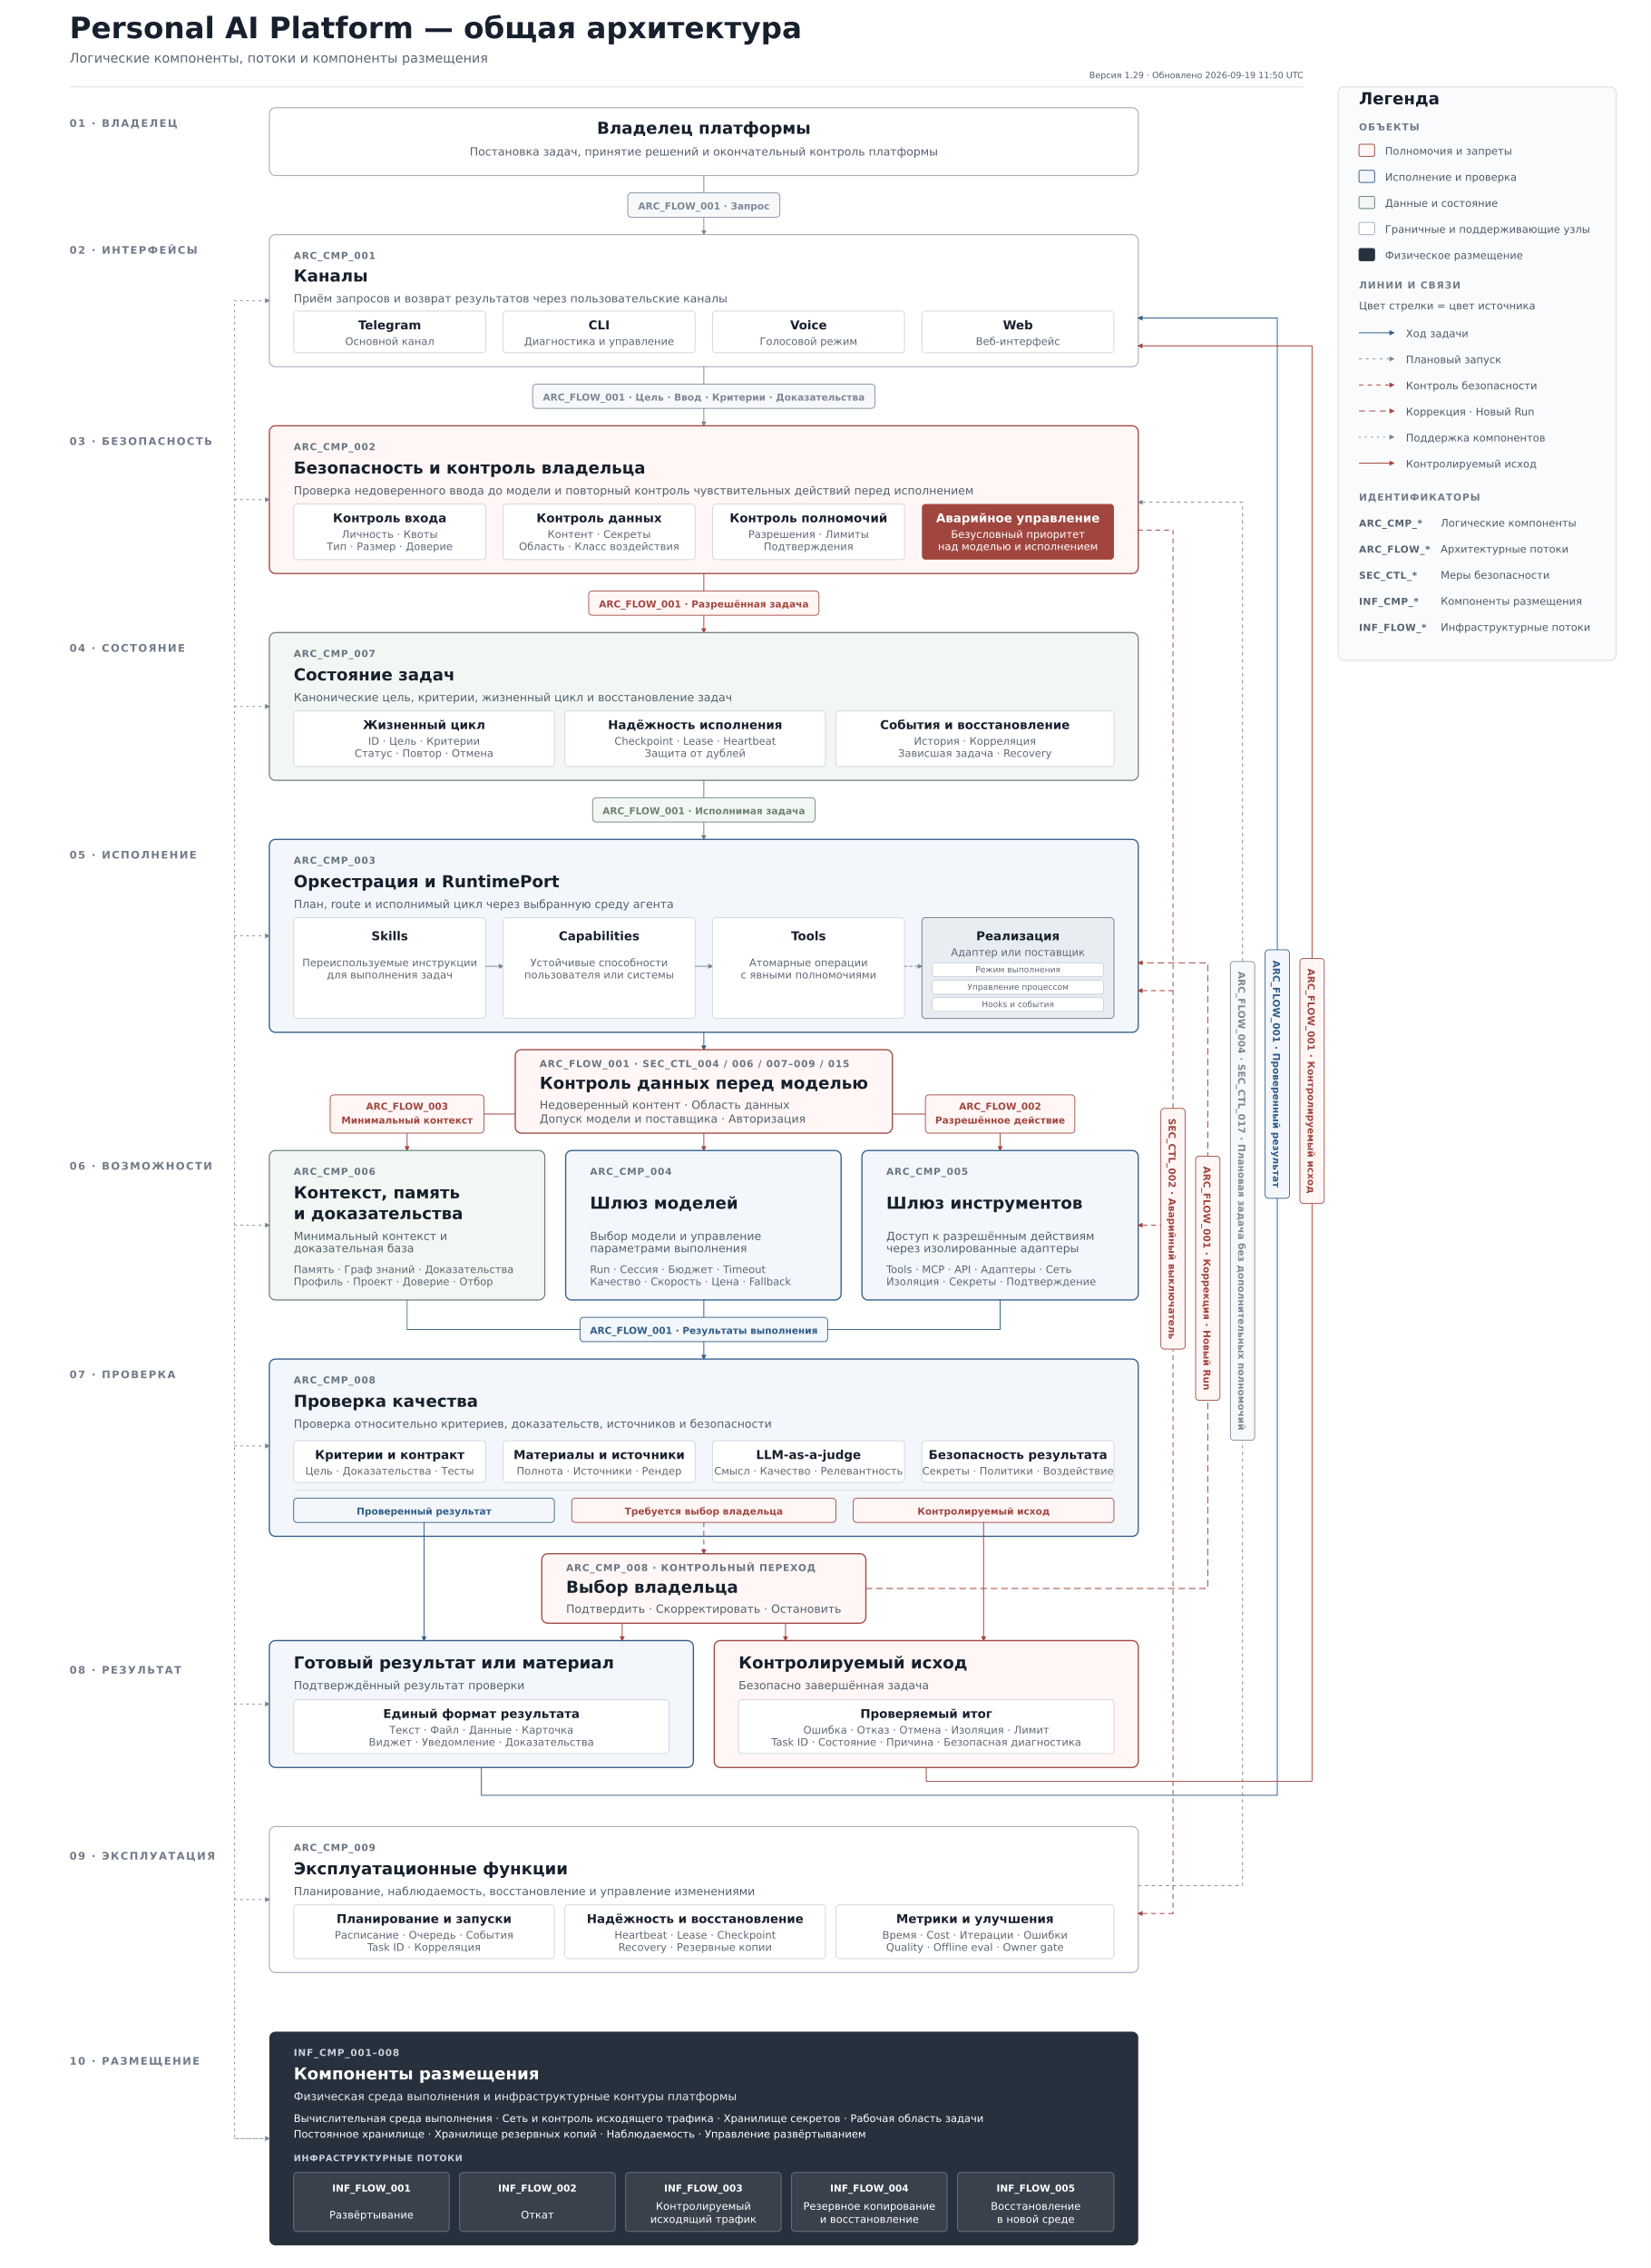
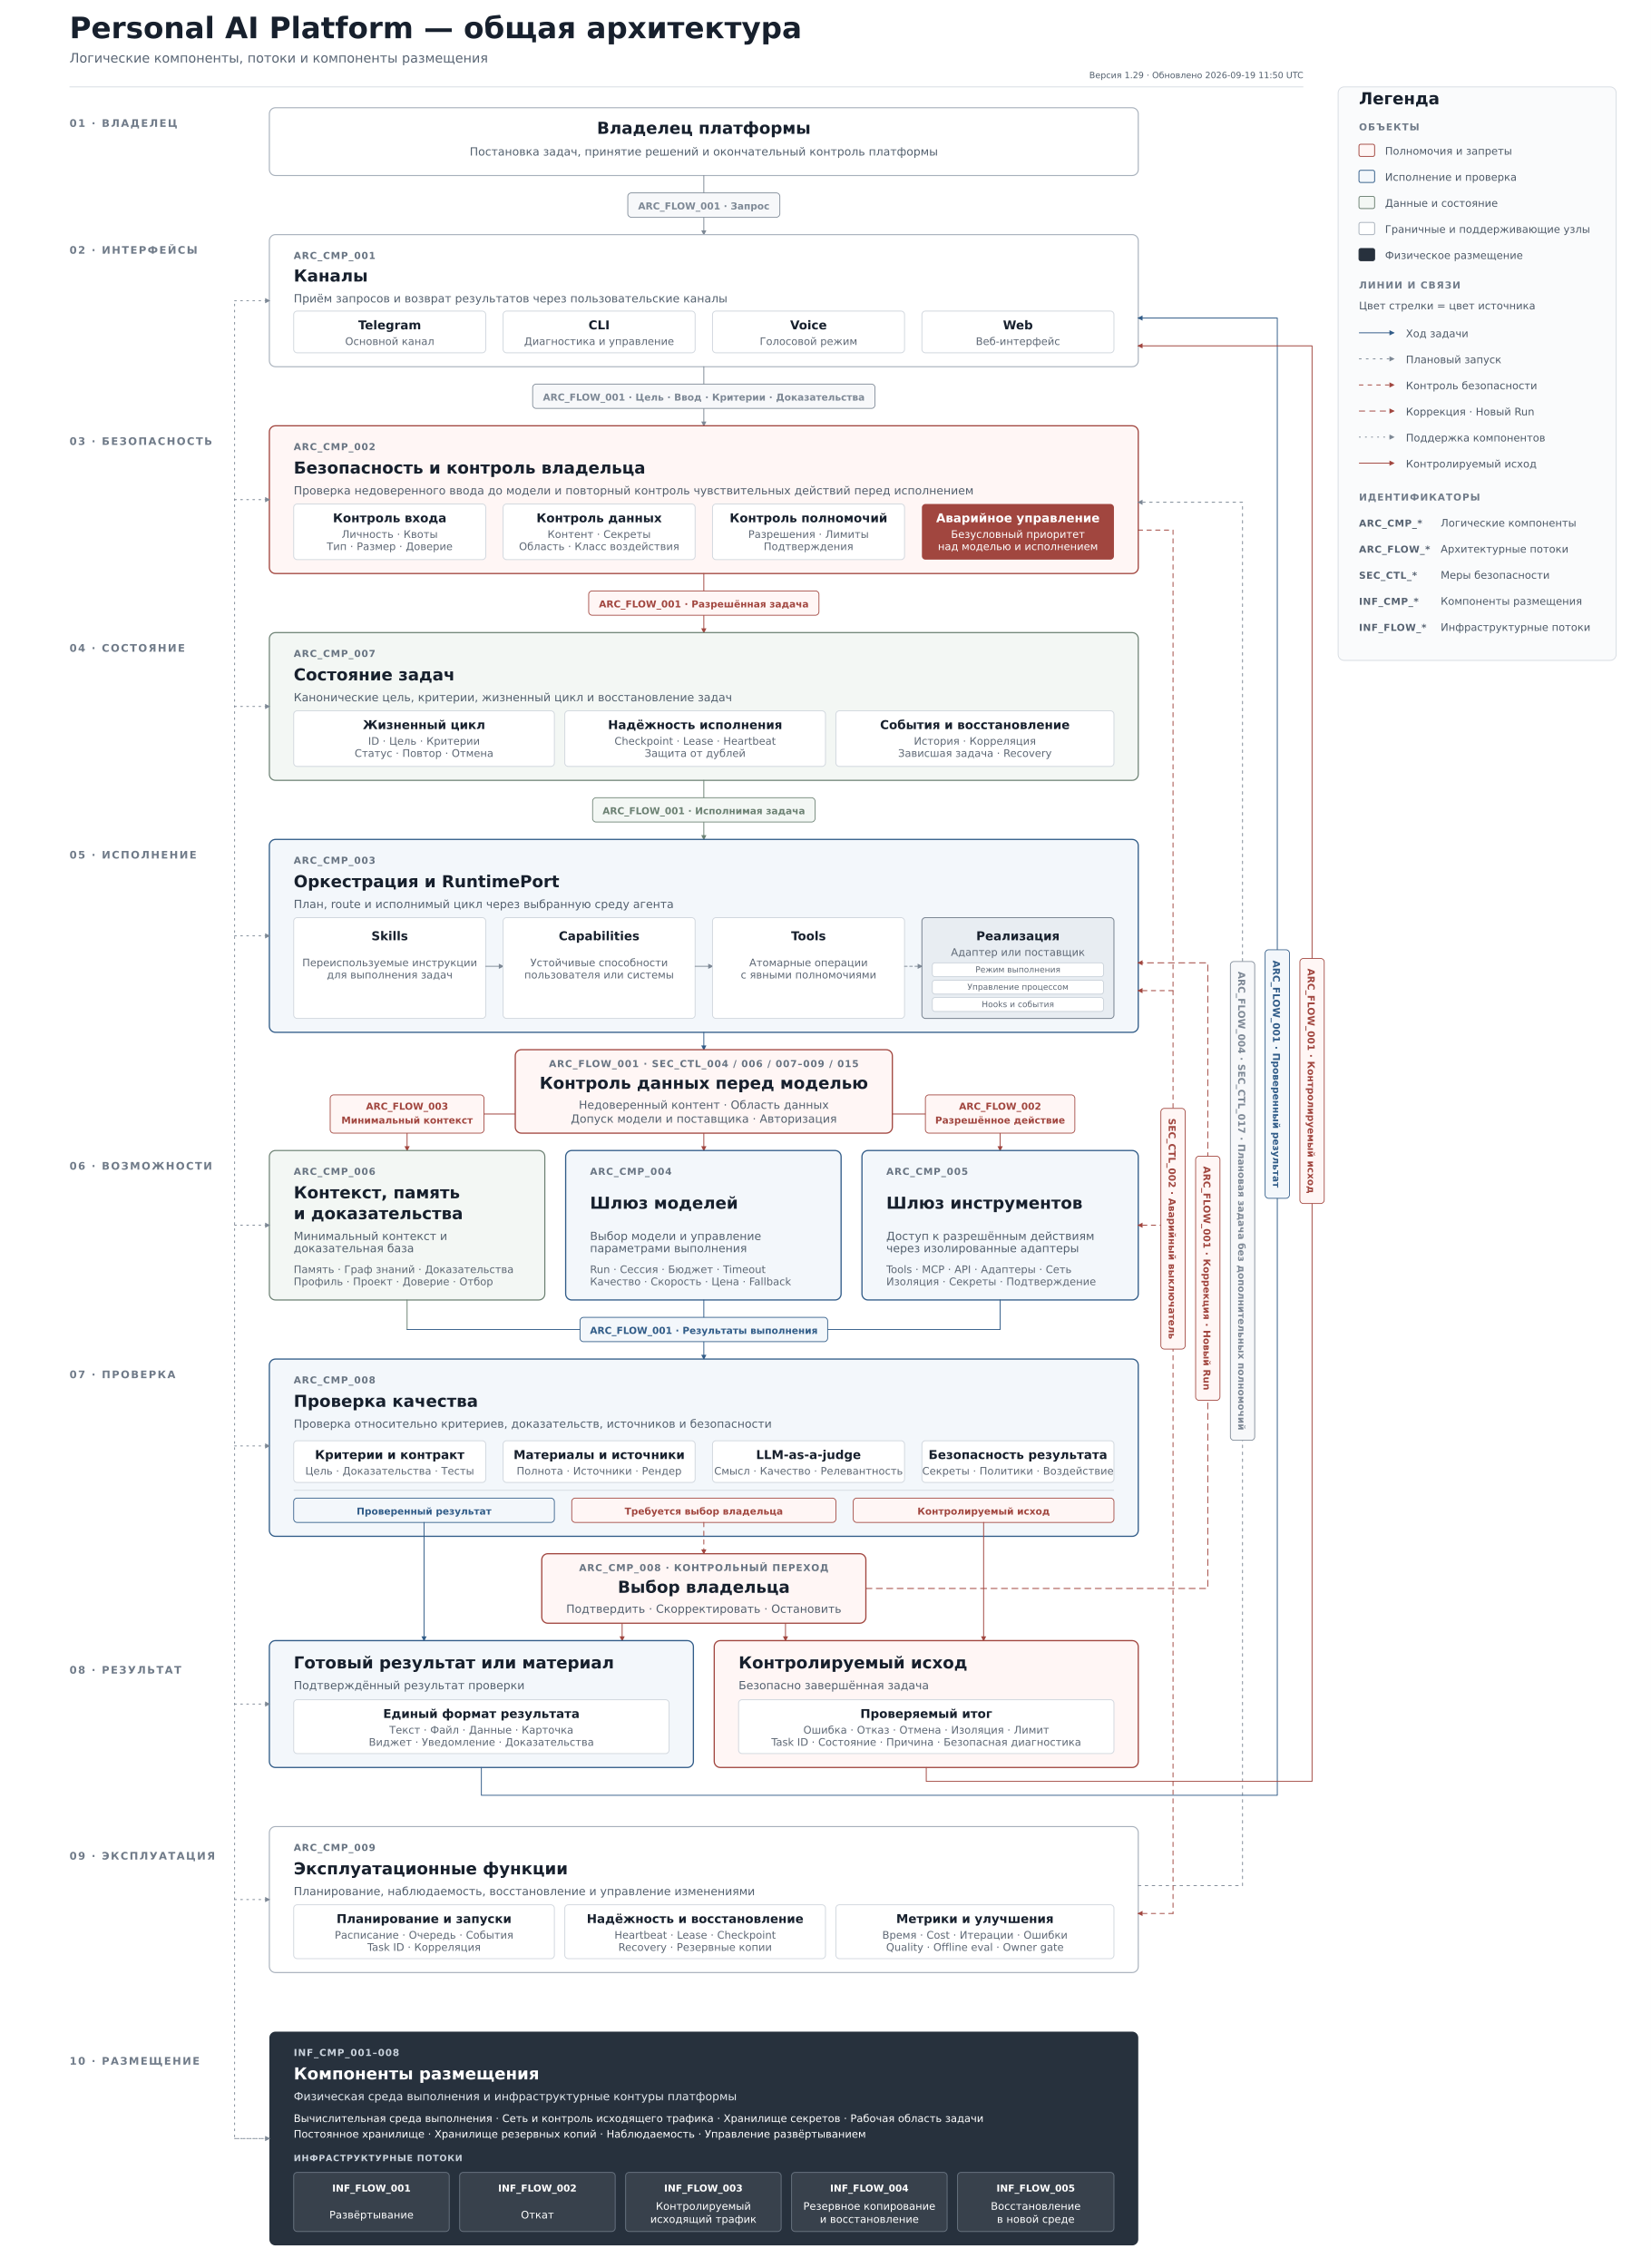
<svg xmlns="http://www.w3.org/2000/svg" width="1900" height="2610" viewBox="0 0 1900 2610" role="img" aria-labelledby="title desc" data-diagram-kind="architecture">
  <defs>
    <marker id="arrow-main" viewBox="0 0 10 10" refX="8.2" refY="5" markerWidth="6" markerHeight="6" orient="auto-start-reverse">
      <path d="M0 0L10 5L0 10Z" fill="#315C88" />
    </marker>
    <marker id="arrow-control" viewBox="0 0 10 10" refX="8.2" refY="5" markerWidth="6" markerHeight="6" orient="auto-start-reverse">
      <path d="M0 0L10 5L0 10Z" fill="#A1463F" />
    </marker>
    <marker id="arrow-support" viewBox="0 0 10 10" refX="8.2" refY="5" markerWidth="6" markerHeight="6" orient="auto-start-reverse">
      <path d="M0 0L10 5L0 10Z" fill="#7D8895" />
    </marker>
    <marker id="arrow-data" viewBox="0 0 10 10" refX="8.2" refY="5" markerWidth="6" markerHeight="6" orient="auto-start-reverse">
      <path d="M0 0L10 5L0 10Z" fill="#6C8173" />
    </marker>
    <style>
      text { font-family: "DejaVu Sans", sans-serif; fill: #17202D; }
      .title { font-size: 34px; font-weight: 600; }
      .subtitle { font-size: 15px; font-weight: 400; fill: #596574; }
      .legend { font-size: 12px; font-weight: 500; fill: #4E5A68; }
      .legend-id { font-size: 11px; font-weight: 600; letter-spacing: 0.5px; fill: #566271; }
      .legend-section { font-size: 11px; font-weight: 700; letter-spacing: 1px; fill: #707B89; }
      .layer-no { font-size: 12px; font-weight: 600; letter-spacing: 1.5px; fill: #707B89; }
      .component-id { font-size: 11px; font-weight: 600; letter-spacing: 0.8px; fill: #687482; }
      .component-title { font-size: 19px; font-weight: 600; }
      .component-text { font-size: 13px; font-weight: 400; fill: #53606E; }
      .small-title { font-size: 14px; font-weight: 600; }
      .small-text { font-size: 12px; font-weight: 400; fill: #5E6875; }
      .implementation-sub-text { font-size: 9.5px; font-weight: 400; fill: #5E6875; }
      .flow-text { font-size: 11px; font-weight: 600; fill: #315C88; }
      .control-flow-text { font-size: 11px; font-weight: 600; fill: #A1463F; }
      .data-flow-text { font-size: 11px; font-weight: 600; fill: #6C8173; }
      .neutral-flow-text { font-size: 11px; font-weight: 600; fill: #7D8895; }
      .inverse-title { font-size: 14px; font-weight: 600; fill: #FFFFFF; }
      .inverse-text { font-size: 12px; font-weight: 400; fill: #FFFFFF; }
      .infra-component-id { font-size: 11px; font-weight: 600; letter-spacing: 0.8px; fill: #C8D1DB; }
      .infra-component-title { font-size: 19px; font-weight: 600; fill: #FFFFFF; }
      .infra-component-text { font-size: 13px; font-weight: 400; fill: #E3E8EE; }
      .infra-small-text { font-size: 12px; font-weight: 400; fill: #FFFFFF; }
      .infra-chip { font-size: 11px; font-weight: 600; fill: #FFFFFF; }
      .infra-header { font-size: 10px; font-weight: 600; letter-spacing: 0.7px; fill: #C8D1DB; }
      .infra-inner-card { fill: #FFFFFF; fill-opacity: 0.08; stroke: #66717E; stroke-width: 1; }
      .main-line { fill: none; stroke: #315C88; stroke-width: 1; stroke-linecap: round; stroke-linejoin: round; marker-end: url(#arrow-main); }
      .neutral-line { fill: none; stroke: #7D8895; stroke-width: 1; stroke-linecap: round; stroke-linejoin: round; marker-end: url(#arrow-support); }
      .data-line { fill: none; stroke: #6C8173; stroke-width: 1; stroke-linecap: round; stroke-linejoin: round; marker-end: url(#arrow-data); }
      .control-main-line { fill: none; stroke: #A1463F; stroke-width: 1; stroke-linecap: round; stroke-linejoin: round; marker-end: url(#arrow-control); }
      .branch-line { fill: none; stroke: #315C88; stroke-width: 1; stroke-linecap: round; stroke-linejoin: round; marker-end: url(#arrow-main); }
      .bus-line { fill: none; stroke: #315C88; stroke-width: 1; stroke-linecap: round; stroke-linejoin: round; }
      .merge-line { fill: none; stroke: #315C88; stroke-width: 1; stroke-linecap: round; stroke-linejoin: round; }
      .data-merge-line { fill: none; stroke: #6C8173; stroke-width: 1; stroke-linecap: round; stroke-linejoin: round; }
      .revision-line { fill: none; stroke: #A1463F; stroke-width: 1; stroke-dasharray: 7 5; stroke-linecap: round; stroke-linejoin: round; marker-end: url(#arrow-control); }
      .control-line { fill: none; stroke: #A1463F; stroke-width: 1; stroke-dasharray: 5 5; stroke-linecap: round; stroke-linejoin: round; marker-end: url(#arrow-control); }
      .control-rail { fill: none; stroke: #A1463F; stroke-width: 1; stroke-dasharray: 5 5; stroke-linecap: round; stroke-linejoin: round; }
      .failure-line { fill: none; stroke: #A1463F; stroke-width: 1; stroke-linecap: round; stroke-linejoin: round; marker-end: url(#arrow-control); }
      .neutral-scheduled-line { fill: none; stroke: #7D8895; stroke-width: 1; stroke-dasharray: 3 5; stroke-linecap: round; stroke-linejoin: round; marker-end: url(#arrow-support); }
      .support-line { fill: none; stroke: #7D8895; stroke-width: 1; stroke-dasharray: 2 5; stroke-linecap: round; stroke-linejoin: round; marker-end: url(#arrow-support); }
      .support-rail { fill: none; stroke: #7D8895; stroke-width: 1; stroke-dasharray: 2 5; stroke-linecap: round; stroke-linejoin: round; }
      .neutral-card { fill: #FFFFFF; stroke: #A7B0BB; stroke-width: 1.2; }
      .control-card { fill: #FFF6F5; stroke: #A1463F; stroke-width: 1.4; }
      .execution-card { fill: #F3F7FB; stroke: #315C88; stroke-width: 1.4; }
      .data-card { fill: #F3F7F4; stroke: #6C8173; stroke-width: 1.3; }
      .inner-card { fill: #FFFFFF; stroke: #D1D7DE; stroke-width: 1; }
      .implementation-pill { fill: #E8EDF2; stroke: #7D8895; stroke-width: 1.1; }
      .implementation-sub { fill: #FFFFFF; stroke: #C3CCD5; stroke-width: 0.8; }
      .implementation-link { fill: none; stroke: #7D8895; stroke-width: 1; stroke-dasharray: 3 3; stroke-linecap: round; marker-end: url(#arrow-support); }
      .flow-label-blue { fill: #F3F7FB; stroke: #315C88; stroke-width: 0.9; }
      .flow-label-green { fill: #F3F7F4; stroke: #6C8173; stroke-width: 0.9; }
      .flow-label-gray { fill: #F7F8FA; stroke: #7D8895; stroke-width: 0.9; }
      .flow-label-red { fill: #FFF6F5; stroke: #A1463F; stroke-width: 0.9; }
      .gate-note { font-size: 10px; font-weight: 500; fill: #53606E; }
      .section-divider { stroke: #D7DCE2; stroke-width: 1; }
    </style>
  </defs>
  <rect width="1900" height="2626" fill="#FFFFFF" />
  <text x="80" y="44" class="title">Personal AI Platform — общая архитектура</text>
  <text x="80" y="72" class="subtitle">Логические компоненты, потоки и компоненты размещения</text>
  <text x="1500" y="90" text-anchor="end" class="gate-note" data-diagram-meta="version">Версия 1.29 · Обновлено 2026-09-19 11:50 UTC</text>
  <line x1="80" y1="100" x2="1500" y2="100" stroke="#D7DCE2" />
  <g>
    <rect x="1540" y="100" width="320" height="660" rx="7" fill="#FAFBFC" stroke="#D7DCE2" stroke-width="1" />
    <text x="1564" y="120" class="component-title">Легенда</text>
    <text x="1564" y="150" class="legend-section">ОБЪЕКТЫ</text>
    <rect x="1564" y="166" width="18" height="14" rx="2" fill="#FFF6F5" stroke="#A1463F" />
    <text x="1594" y="178" class="legend">Полномочия и запреты</text>
    <rect x="1564" y="196" width="18" height="14" rx="2" fill="#F3F7FB" stroke="#315C88" />
    <text x="1594" y="208" class="legend">Исполнение и проверка</text>
    <rect x="1564" y="226" width="18" height="14" rx="2" fill="#F3F7F4" stroke="#6C8173" />
    <text x="1594" y="238" class="legend">Данные и состояние</text>
    <rect x="1564" y="256" width="18" height="14" rx="2" fill="#FFFFFF" stroke="#A7B0BB" />
    <text x="1594" y="268" class="legend">Граничные и поддерживающие узлы</text>
    <rect x="1564" y="286" width="18" height="14" rx="2" fill="#27313D" stroke="#27313D" />
    <text x="1594" y="298" class="legend">Физическое размещение</text>
    <text x="1564" y="332" class="legend-section">ЛИНИИ И СВЯЗИ</text>
    <text x="1564" y="356" class="legend">Цвет стрелки = цвет источника</text>
    <line x1="1564" y1="383" x2="1604" y2="383" stroke="#315C88" stroke-width="1" marker-end="url(#arrow-main)" />
    <text x="1618" y="388" class="legend">Ход задачи</text>
    <line x1="1564" y1="413" x2="1604" y2="413" stroke="#7D8895" stroke-width="1" stroke-dasharray="3 5" marker-end="url(#arrow-support)" />
    <text x="1618" y="418" class="legend">Плановый запуск</text>
    <line x1="1564" y1="443" x2="1604" y2="443" stroke="#A1463F" stroke-width="1" stroke-dasharray="5 5" marker-end="url(#arrow-control)" />
    <text x="1618" y="448" class="legend">Контроль безопасности</text>
    <line x1="1564" y1="473" x2="1604" y2="473" stroke="#A1463F" stroke-width="1" stroke-dasharray="7 5" marker-end="url(#arrow-control)" />
    <text x="1618" y="478" class="legend">Коррекция · Новый Run</text>
    <line x1="1564" y1="503" x2="1604" y2="503" stroke="#7D8895" stroke-width="1" stroke-dasharray="2 5" marker-end="url(#arrow-support)" />
    <text x="1618" y="508" class="legend">Поддержка компонентов</text>
    <line x1="1564" y1="533" x2="1604" y2="533" stroke="#A1463F" stroke-width="1" marker-end="url(#arrow-control)" />
    <text x="1618" y="538" class="legend">Контролируемый исход</text>
    <text x="1564" y="576" class="legend-section">ИДЕНТИФИКАТОРЫ</text>
    <text x="1564" y="606" class="legend-id">ARC_CMP_*</text>
    <text x="1658" y="606" class="legend">Логические компоненты</text>
    <text x="1564" y="636" class="legend-id">ARC_FLOW_*</text>
    <text x="1658" y="636" class="legend">Архитектурные потоки</text>
    <text x="1564" y="666" class="legend-id">SEC_CTL_*</text>
    <text x="1658" y="666" class="legend">Меры безопасности</text>
    <text x="1564" y="696" class="legend-id">INF_CMP_*</text>
    <text x="1658" y="696" class="legend">Компоненты размещения</text>
    <text x="1564" y="726" class="legend-id">INF_FLOW_*</text>
    <text x="1658" y="726" class="legend">Инфраструктурные потоки</text>
  </g>
  <g transform="translate(0 -110)">
    <g>
      <text x="80" y="256" class="layer-no">01 · ВЛАДЕЛЕЦ</text>
      <text x="80" y="402" class="layer-no">02 · ИНТЕРФЕЙСЫ</text>
      <text x="80" y="622" class="layer-no">03 · БЕЗОПАСНОСТЬ</text>
      <text x="80" y="860" class="layer-no">04 · СОСТОЯНИЕ</text>
      <text x="80" y="1098" class="layer-no">05 · ИСПОЛНЕНИЕ</text>
      <text x="80" y="1456" class="layer-no">06 · ВОЗМОЖНОСТИ</text>
      <text x="80" y="1696" class="layer-no">07 · ПРОВЕРКА</text>
      <text x="80" y="2036" class="layer-no">08 · РЕЗУЛЬТАТ</text>
      <text x="80" y="2250" class="layer-no">09 · ЭКСПЛУАТАЦИЯ</text>
      <text x="80" y="2486" class="layer-no">10 · РАЗМЕЩЕНИЕ</text>
    </g>
    <g>
      <rect id="owner-card" x="310" y="234" width="1000" height="78" rx="7" class="neutral-card" />
      <text x="810" y="264" class="component-title" text-anchor="middle">Владелец платформы</text>
      <text x="810" y="289" class="component-text" text-anchor="middle">Постановка задач, принятие решений и окончательный контроль платформы</text>
    </g>
    <path id="flow-request" class="neutral-line" d="M810 312V380" data-spec-id="ARC_FLOW_001" data-source-ref="owner-card" data-route="direct" />
    <rect id="flow-request-label" x="722.5" y="332" width="175" height="28" rx="4" class="flow-label-gray" data-connector-ref="flow-request" data-layout="flow-label" data-padding-profile="flow-caption" />
    <text x="810" y="351" class="neutral-flow-text" text-anchor="middle" data-spec-id="ARC_FLOW_001" data-label-for="flow-request-label">ARC_FLOW_001 · Запрос</text>
    <g data-spec-id="ARC_CMP_001">
      <rect id="channels-card" x="310" y="380" width="1000" height="152" rx="7" class="neutral-card" data-gap-from="owner-card" />
      <text x="338" y="408" class="component-id">ARC_CMP_001</text>
      <text x="338" y="434" class="component-title">Каналы</text>
      <text x="338" y="458" class="component-text">Приём запросов и возврат результатов через пользовательские каналы</text>
      <rect x="338" y="468" width="221" height="48" rx="4" class="inner-card" />
      <rect x="579" y="468" width="221" height="48" rx="4" class="inner-card" />
      <rect x="820" y="468" width="221" height="48" rx="4" class="inner-card" />
      <rect x="1061" y="468" width="221" height="48" rx="4" class="inner-card" />
      <text x="448.5" y="489" class="small-title" text-anchor="middle">Telegram</text>
      <text x="448.5" y="507" class="small-text" text-anchor="middle">Основной канал</text>
      <text x="689.5" y="489" class="small-title" text-anchor="middle">CLI</text>
      <text x="689.5" y="507" class="small-text" text-anchor="middle">Диагностика и управление</text>
      <text x="930.5" y="489" class="small-title" text-anchor="middle">Voice</text>
      <text x="930.5" y="507" class="small-text" text-anchor="middle">Голосовой режим</text>
      <text x="1171.5" y="489" class="small-title" text-anchor="middle">Web</text>
      <text x="1171.5" y="507" class="small-text" text-anchor="middle">Веб-интерфейс</text>
    </g>
    <path id="flow-task-intent" class="neutral-line" d="M810 532V600" data-spec-id="ARC_FLOW_001" data-source-ref="channels-card" data-route="direct" />
    <rect id="flow-task-intent-label" x="613" y="552" width="394" height="28" rx="4" class="flow-label-gray" data-connector-ref="flow-task-intent" data-layout="flow-label" data-padding-profile="flow-caption" />
    <text x="810" y="571" class="neutral-flow-text" text-anchor="middle" data-spec-id="ARC_FLOW_001" data-label-for="flow-task-intent-label">ARC_FLOW_001 · Цель · Ввод · Критерии · Доказательства</text>
    <g transform="translate(0 48)">
      <g data-spec-id="ARC_CMP_002">
        <rect id="security-card" x="310" y="552" width="1000" height="170" rx="7" class="control-card" data-gap-from="channels-card" />
        <text x="338" y="580" class="component-id">ARC_CMP_002</text>
        <text x="338" y="607" class="component-title">Безопасность и контроль владельца</text>
        <text x="338" y="631" class="component-text">Проверка недоверенного ввода до модели и повторный контроль чувствительных действий перед исполнением</text>
        <rect x="338" y="642" width="221" height="64" rx="4" class="inner-card" />
        <text x="448.5" y="663" class="small-title" text-anchor="middle">Контроль входа</text>
        <text x="448.5" y="681" class="small-text" text-anchor="middle">Личность · Квоты</text>
        <text x="448.5" y="695" class="small-text" text-anchor="middle">Тип · Размер · Доверие</text>
        <rect x="579" y="642" width="221" height="64" rx="4" class="inner-card" />
        <text x="689.5" y="663" class="small-title" text-anchor="middle">Контроль данных</text>
        <text x="689.5" y="681" class="small-text" text-anchor="middle">Контент · Секреты</text>
        <text x="689.5" y="695" class="small-text" text-anchor="middle">Область · Класс воздействия</text>
        <rect x="820" y="642" width="221" height="64" rx="4" class="inner-card" />
        <text x="930.5" y="663" class="small-title" text-anchor="middle">Контроль полномочий</text>
        <text x="930.5" y="681" class="small-text" text-anchor="middle">Разрешения · Лимиты</text>
        <text x="930.5" y="695" class="small-text" text-anchor="middle">Подтверждения</text>
        <rect x="1061" y="642" width="221" height="64" rx="4" fill="#A1463F" />
        <text x="1171.5" y="663" class="inverse-title" text-anchor="middle">Аварийное управление</text>
        <text x="1171.5" y="681" class="inverse-text" text-anchor="middle">Безусловный приоритет</text>
        <text x="1171.5" y="695" class="inverse-text" text-anchor="middle">над моделью и исполнением</text>
      </g>
      <g transform="translate(0 6)">
        <path id="flow-authorized-task" class="control-main-line" d="M810 716V784" data-spec-id="ARC_FLOW_001" data-source-ref="security-card" data-route="direct" />
        <rect id="flow-authorized-task-label" x="677.5" y="736" width="265" height="28" rx="4" class="flow-label-red" data-connector-ref="flow-authorized-task" data-layout="flow-label" data-padding-profile="flow-caption" />
        <text x="810" y="755" class="control-flow-text" text-anchor="middle" data-spec-id="ARC_FLOW_001" data-label-for="flow-authorized-task-label">ARC_FLOW_001 · Разрешённая задача</text>
        <g data-spec-id="ARC_CMP_007">
          <rect id="task-state-card" x="310" y="784" width="1000" height="170" rx="7" class="data-card" data-gap-from="security-card" />
          <text x="338" y="812" class="component-id">ARC_CMP_007</text>
          <text x="338" y="839" class="component-title">Состояние задач</text>
          <text x="338" y="863" class="component-text">Канонические цель, критерии, жизненный цикл и восстановление задач</text>
          <rect x="338" y="874" width="300" height="64" rx="4" class="inner-card" />
          <text x="488" y="895" class="small-title" text-anchor="middle">Жизненный цикл</text>
          <text x="488" y="913" class="small-text" text-anchor="middle">ID · Цель · Критерии</text>
          <text x="488" y="927" class="small-text" text-anchor="middle">Статус · Повтор · Отмена</text>
          <rect x="650" y="874" width="300" height="64" rx="4" class="inner-card" />
          <text x="800" y="895" class="small-title" text-anchor="middle">Надёжность исполнения</text>
          <text x="800" y="913" class="small-text" text-anchor="middle">Checkpoint · Lease · Heartbeat</text>
          <text x="800" y="927" class="small-text" text-anchor="middle">Защита от дублей</text>
          <rect x="962" y="874" width="320" height="64" rx="4" class="inner-card" />
          <text x="1122" y="895" class="small-title" text-anchor="middle">События и восстановление</text>
          <text x="1122" y="913" class="small-text" text-anchor="middle">История · Корреляция</text>
          <text x="1122" y="927" class="small-text" text-anchor="middle">Зависшая задача · Recovery</text>
        </g>
        <path id="flow-executable-task" class="data-line" d="M810 954V1022" data-spec-id="ARC_FLOW_001" data-source-ref="task-state-card" data-route="direct" />
        <rect id="flow-executable-task-label" x="682" y="974" width="256" height="28" rx="4" class="flow-label-green" data-connector-ref="flow-executable-task" data-layout="flow-label" data-padding-profile="flow-caption" />
        <text x="810" y="993" class="data-flow-text" text-anchor="middle" data-spec-id="ARC_FLOW_001" data-label-for="flow-executable-task-label">ARC_FLOW_001 · Исполнимая задача</text>
        <g transform="translate(0 28)" data-spec-id="ARC_CMP_003">
          <rect id="orchestration-card" x="310" y="994" width="1000" height="222" rx="7" class="execution-card" data-gap-from="task-state-card" />
          <text x="338" y="1022" class="component-id">ARC_CMP_003</text>
          <text x="338" y="1049" class="component-title">Оркестрация и RuntimePort</text>
          <text x="338" y="1073" class="component-text">План, route и исполнимый цикл через выбранную среду агента</text>
          <rect id="skills-card" x="338" y="1084" width="221" height="116" rx="4" class="inner-card" />
          <text x="448.5" y="1110" class="small-title" text-anchor="middle">Skills</text>
          <text x="448.5" y="1140" class="small-text" text-anchor="middle">Переиспользуемые инструкции</text>
          <text x="448.5" y="1154" class="small-text" text-anchor="middle">для выполнения задач</text>
          <path class="neutral-line" d="M559 1140H579" data-source-ref="skills-card" data-route="direct" />
          <rect id="capabilities-card" x="579" y="1084" width="221" height="116" rx="4" class="inner-card" />
          <text x="689.5" y="1110" class="small-title" text-anchor="middle">Capabilities</text>
          <text x="689.5" y="1140" class="small-text" text-anchor="middle">Устойчивые способности</text>
          <text x="689.5" y="1154" class="small-text" text-anchor="middle">пользователя или системы</text>
          <path class="neutral-line" d="M800 1140H820" data-source-ref="capabilities-card" data-route="direct" />
          <rect x="820" y="1084" width="221" height="116" rx="4" class="inner-card" />
          <text x="930.5" y="1110" class="small-title" text-anchor="middle">Tools</text>
          <text x="930.5" y="1140" class="small-text" text-anchor="middle">Атомарные операции</text>
          <text x="930.5" y="1154" class="small-text" text-anchor="middle">с явными полномочиями</text>
          <path class="implementation-link" d="M1041 1140H1061" />
          <rect x="1061" y="1084" width="221" height="116" rx="4" class="implementation-pill" />
          <text x="1171.5" y="1110" class="small-title" text-anchor="middle">Реализация</text>
          <text x="1171.5" y="1128" class="small-text" text-anchor="middle">Адаптер или поставщик</text>
          <rect x="1073" y="1136" width="197" height="16" rx="3" class="implementation-sub" />
          <rect x="1073" y="1156" width="197" height="16" rx="3" class="implementation-sub" />
          <rect x="1073" y="1176" width="197" height="16" rx="3" class="implementation-sub" />
          <text x="1171.5" y="1147" class="implementation-sub-text" text-anchor="middle">Режим выполнения</text>
          <text x="1171.5" y="1167" class="implementation-sub-text" text-anchor="middle">Управление процессом</text>
          <text x="1171.5" y="1187" class="implementation-sub-text" text-anchor="middle">Hooks и события</text>
        </g>
      </g>
    </g>
    <g transform="translate(0 118)">
      <path class="main-line" d="M810 1180V1200" data-source-ref="orchestration-card" data-route="direct" />
      <path id="flow-pre-model-context" class="control-main-line" d="M593 1274H468.5V1316" data-source-ref="pre-model-control-card" />
      <path id="flow-pre-model-main" class="control-main-line" d="M810 1296V1316" data-source-ref="pre-model-control-card" data-route="direct" />
      <path id="flow-pre-model-tool" class="control-main-line" d="M1027 1274H1151V1316" data-source-ref="pre-model-control-card" />
      <g data-spec-id="SEC_CTL_004">
        <g data-spec-id="SEC_CTL_006">
          <g data-spec-id="SEC_CTL_007">
            <g data-spec-id="SEC_CTL_008">
              <g data-spec-id="SEC_CTL_009">
                <g data-spec-id="SEC_CTL_015">
                  <rect id="pre-model-context-flow" x="380" y="1252" width="177" height="44" rx="4" class="flow-label-red" data-connector-ref="flow-pre-model-context" data-layout="flow-label-multiline" data-padding-profile="flow-caption" data-align-bottom-with="pre-model-control-card" />
                  <text x="468.5" y="1269" class="control-flow-text" text-anchor="middle" data-spec-id="ARC_FLOW_003" data-label-for="pre-model-context-flow">ARC_FLOW_003</text>
                  <text x="468.5" y="1285" class="control-flow-text" text-anchor="middle" data-label-for="pre-model-context-flow">Минимальный контекст</text>
                  <rect id="pre-model-control-card" x="593" y="1200" width="434" height="96" rx="7" class="control-card" data-layout="control-transition" data-center-with="orchestration-card" data-gap-from="orchestration-card" data-gap-kind="transition" />
-                   <text x="621" y="1220" class="component-id" data-layout-slot="identity">ARC_FLOW_001 · SEC_CTL_004 / 006 / 007–009 / 015</text>
-                   <text x="621" y="1245" class="component-title" data-layout-slot="title">Контроль данных перед моделью</text>
-                   <text x="621" y="1268" class="component-text" data-layout-slot="detail-1">Недоверенный контент · Область данных</text>
-                   <text x="621" y="1284" class="component-text" data-layout-slot="detail-2">Допуск модели и поставщика · Авторизация</text>
+                   <text x="810" y="1220" class="component-id" text-anchor="middle" data-layout-slot="identity">ARC_FLOW_001 · SEC_CTL_004 / 006 / 007–009 / 015</text>
+                   <text x="810" y="1245" class="component-title" text-anchor="middle" data-layout-slot="title">Контроль данных перед моделью</text>
+                   <text x="810" y="1268" class="component-text" text-anchor="middle" data-layout-slot="detail-1">Недоверенный контент · Область данных</text>
+                   <text x="810" y="1284" class="component-text" text-anchor="middle" data-layout-slot="detail-2">Допуск модели и поставщика · Авторизация</text>
                  <rect id="pre-model-tool-flow" x="1065" y="1252" width="172" height="44" rx="4" class="flow-label-red" data-connector-ref="flow-pre-model-tool" data-layout="flow-label-multiline" data-padding-profile="flow-caption" data-align-bottom-with="pre-model-control-card" />
                  <text x="1151" y="1269" class="control-flow-text" text-anchor="middle" data-spec-id="ARC_FLOW_002" data-label-for="pre-model-tool-flow">ARC_FLOW_002</text>
                  <text x="1151" y="1285" class="control-flow-text" text-anchor="middle" data-label-for="pre-model-tool-flow">Разрешённое действие</text>
                </g>
              </g>
            </g>
          </g>
        </g>
      </g>
      <g transform="translate(0 28)" data-spec-id="ARC_CMP_006">
        <rect id="context-card" x="310" y="1288" width="317" height="172" rx="7" class="data-card" data-gap-from="pre-model-control-card" data-gap-kind="transition" />
        <text x="338" y="1316" class="component-id">ARC_CMP_006</text>
        <text x="338" y="1343" class="component-title">Контекст, память</text>
        <text x="338" y="1367" class="component-title">и доказательства</text>
        <text x="338" y="1391" class="component-text">Минимальный контекст и</text>
        <text x="338" y="1405" class="component-text">доказательная база</text>
        <text x="338" y="1429" class="small-text">Память · Граф знаний · Доказательства</text>
        <text x="338" y="1443" class="small-text">Профиль · Проект · Доверие · Отбор</text>
      </g>
      <g transform="translate(0 28)" data-spec-id="ARC_CMP_004">
        <rect id="model-gateway-card" x="651" y="1288" width="317" height="172" rx="7" class="execution-card" data-gap-from="pre-model-control-card" data-gap-kind="transition" />
        <text x="679" y="1316" class="component-id">ARC_CMP_004</text>
        <text x="679" y="1355" class="component-title">Шлюз моделей</text>
        <text x="679" y="1391" class="component-text">Выбор модели и управление</text>
        <text x="679" y="1405" class="component-text">параметрами выполнения</text>
        <text x="679" y="1429" class="small-text">Run · Сессия · Бюджет · Timeout</text>
        <text x="679" y="1443" class="small-text">Качество · Скорость · Цена · Fallback</text>
      </g>
      <g transform="translate(0 28)" data-spec-id="ARC_CMP_005">
        <rect id="tool-gateway-card" x="992" y="1288" width="318" height="172" rx="7" class="execution-card" data-gap-from="pre-model-control-card" data-gap-kind="transition" />
        <text x="1020" y="1316" class="component-id">ARC_CMP_005</text>
        <text x="1020" y="1355" class="component-title">Шлюз инструментов</text>
        <text x="1020" y="1391" class="component-text">Доступ к разрешённым действиям</text>
        <text x="1020" y="1405" class="component-text">через изолированные адаптеры</text>
        <text x="1020" y="1429" class="small-text">Tools · MCP · API · Адаптеры · Сеть</text>
        <text x="1020" y="1443" class="small-text">Изоляция · Секреты · Подтверждение</text>
      </g>
      <g transform="translate(0 -48)">
        <path class="data-merge-line" d="M468.5 1536V1570" data-source-ref="context-card" data-route="direct" />
        <path class="merge-line" d="M810 1536V1570" data-source-ref="model-gateway-card" data-route="direct" />
        <path class="merge-line" d="M1151 1536V1570" data-source-ref="tool-gateway-card" data-route="direct" />
        <path class="bus-line" d="M468.5 1570H1151" data-shared-route="true" />
        <path id="flow-capability-results" class="branch-line" d="M810 1570V1604" data-shared-route="true" />
        <rect id="flow-capability-results-label" x="667.5" y="1556" width="285" height="28" rx="4" class="flow-label-blue" data-connector-ref="flow-capability-results" data-layout="flow-label" data-padding-profile="flow-caption" />
        <text x="810" y="1575" class="flow-text" text-anchor="middle" data-spec-id="ARC_FLOW_001" data-label-for="flow-capability-results-label">ARC_FLOW_001 · Результаты выполнения</text>
        <g data-spec-id="ARC_CMP_008">
          <rect id="quality-card" x="310" y="1604" width="1000" height="204" rx="7" class="execution-card" data-gap-from="context-card" />
          <text x="338" y="1632" class="component-id">ARC_CMP_008</text>
          <text x="338" y="1659" class="component-title">Проверка качества</text>
          <text x="338" y="1683" class="component-text">Проверка относительно критериев, доказательств, источников и безопасности</text>
          <rect x="338" y="1698" width="221" height="48" rx="4" class="inner-card" />
          <text x="448.5" y="1719" class="small-title" text-anchor="middle">Критерии и контракт</text>
          <text x="448.5" y="1737" class="small-text" text-anchor="middle">Цель · Доказательства · Тесты</text>
          <rect x="579" y="1698" width="221" height="48" rx="4" class="inner-card" />
          <text x="689.5" y="1719" class="small-title" text-anchor="middle">Материалы и источники</text>
          <text x="689.5" y="1737" class="small-text" text-anchor="middle">Полнота · Источники · Рендер</text>
          <rect x="820" y="1698" width="221" height="48" rx="4" class="inner-card" />
          <text x="930.5" y="1719" class="small-title" text-anchor="middle">LLM-as-a-judge</text>
          <text x="930.5" y="1737" class="small-text" text-anchor="middle">Смысл · Качество · Релевантность</text>
          <rect x="1061" y="1698" width="221" height="48" rx="4" class="inner-card" />
          <text x="1171.5" y="1719" class="small-title" text-anchor="middle">Безопасность результата</text>
          <text x="1171.5" y="1737" class="small-text" text-anchor="middle">Секреты · Политики · Воздействие</text>
          <line x1="338" y1="1755" x2="1282" y2="1755" class="section-divider" />
          <rect id="quality-verified-port" x="338" y="1764" width="300" height="28" rx="4" class="flow-label-blue" data-layout="flow-label" data-padding-profile="flow-port" data-connector-ref="flow-quality-verified" />
          <text x="488" y="1783" class="flow-text" text-anchor="middle" data-label-for="quality-verified-port">Проверенный результат</text>
          <rect id="quality-owner-port" x="658" y="1764" width="304" height="28" rx="4" class="flow-label-red" data-layout="flow-label" data-padding-profile="flow-port" data-connector-ref="flow-quality-owner" />
          <text x="810" y="1783" class="control-flow-text" text-anchor="middle" data-label-for="quality-owner-port">Требуется выбор владельца</text>
          <rect id="quality-controlled-port" x="982" y="1764" width="300" height="28" rx="4" class="flow-label-red" data-layout="flow-label" data-padding-profile="flow-port" data-connector-ref="flow-quality-controlled" />
          <text x="1132" y="1783" class="control-flow-text" text-anchor="middle" data-label-for="quality-controlled-port">Контролируемый исход</text>
        </g>
        <path id="flow-quality-verified" class="main-line" d="M488 1792V1928" data-spec-id="ARC_FLOW_001" data-source-ref="quality-verified-port" data-route="direct" />
        <path id="flow-quality-owner" class="control-line" d="M810 1792V1828" data-spec-id="ARC_FLOW_001" data-source-ref="quality-owner-port" data-route="direct" />
        <path id="flow-quality-controlled" class="failure-line" d="M1132 1792V1928" data-spec-id="ARC_FLOW_001" data-source-ref="quality-controlled-port" data-route="direct" />
        <path class="control-main-line" d="M716 1908V1928" data-spec-id="ARC_FLOW_001" data-source-ref="owner-choice-card" data-route="direct" />
        <path class="failure-line" d="M904 1908V1928" data-spec-id="ARC_FLOW_001" data-source-ref="owner-choice-card" data-route="direct" />
        <path id="flow-owner-revision" class="revision-line" d="M996.5 1868H1390V1148H1310" data-spec-id="ARC_FLOW_001" data-source-ref="owner-choice-card" data-port-group="orchestration-right-inputs" data-port-target="orchestration-card" data-port-side="right" />
        <g data-spec-id="ARC_CMP_008">
          <rect id="owner-choice-card" x="623.5" y="1828" width="373" height="80" rx="7" class="control-card" data-gap-from="quality-card" data-gap-kind="transition" data-layout="control-transition" data-layout-variant="single-detail" data-center-with="quality-card" />
-           <text x="651.5" y="1848" class="component-id" data-layout-slot="identity">ARC_CMP_008 · КОНТРОЛЬНЫЙ ПЕРЕХОД</text>
-           <text x="651.5" y="1873" class="component-title" data-layout-slot="title">Выбор владельца</text>
-           <text x="651.5" y="1896" class="component-text" data-layout-slot="detail-1">Подтвердить · Скорректировать · Остановить</text>
+           <text x="810" y="1848" class="component-id" text-anchor="middle" data-layout-slot="identity">ARC_CMP_008 · КОНТРОЛЬНЫЙ ПЕРЕХОД</text>
+           <text x="810" y="1873" class="component-title" text-anchor="middle" data-layout-slot="title">Выбор владельца</text>
+           <text x="810" y="1896" class="component-text" text-anchor="middle" data-layout-slot="detail-1">Подтвердить · Скорректировать · Остановить</text>
        </g>
        <g transform="translate(1390 1511) rotate(90)" data-spec-id="ARC_FLOW_001">
          <rect id="flow-owner-revision-label" x="-140.5" y="-14" width="281" height="28" rx="4" class="flow-label-red" data-connector-ref="flow-owner-revision" data-layout="flow-label" data-padding-profile="flow-caption" />
          <text x="0" y="5" class="control-flow-text" text-anchor="middle" data-label-for="flow-owner-revision-label">ARC_FLOW_001 · Коррекция · Новый Run</text>
        </g>
        <g transform="translate(0 92)">
          <g>
            <rect id="ready-result-card" x="310" y="1836" width="488" height="146" rx="7" class="execution-card" data-gap-from="owner-choice-card" data-gap-kind="transition" />
            <text x="338" y="1868" class="component-title">Готовый результат или материал</text>
            <text x="338" y="1892" class="component-text">Подтверждённый результат проверки</text>
            <rect x="338" y="1904" width="432" height="62" rx="4" class="inner-card" />
            <text x="554" y="1925" class="small-title" text-anchor="middle">Единый формат результата</text>
            <text x="554" y="1943" class="small-text" text-anchor="middle">Текст · Файл · Данные · Карточка</text>
            <text x="554" y="1957" class="small-text" text-anchor="middle">Виджет · Уведомление · Доказательства</text>
          </g>
          <g>
            <rect id="controlled-result-card" x="822" y="1836" width="488" height="146" rx="7" class="control-card" data-gap-from="owner-choice-card" data-gap-kind="transition" />
            <text x="850" y="1868" class="component-title">Контролируемый исход</text>
            <text x="850" y="1892" class="component-text">Безопасно завершённая задача</text>
            <rect x="850" y="1904" width="432" height="62" rx="4" class="inner-card" />
            <text x="1066" y="1925" class="small-title" text-anchor="middle">Проверяемый итог</text>
            <text x="1066" y="1943" class="small-text" text-anchor="middle">Ошибка · Отказ · Отмена · Изоляция · Лимит</text>
            <text x="1066" y="1957" class="small-text" text-anchor="middle">Task ID · Состояние · Причина · Безопасная диагностика</text>
          </g>
        </g>
        <g transform="translate(0 84)">
          <g data-spec-id="ARC_CMP_009">
            <rect id="operations-card" x="310" y="2058" width="1000" height="168" rx="7" class="neutral-card" data-gap-from="ready-result-card" />
            <text x="338" y="2086" class="component-id">ARC_CMP_009</text>
            <text x="338" y="2113" class="component-title">Эксплуатационные функции</text>
            <text x="338" y="2137" class="component-text">Планирование, наблюдаемость, восстановление и управление изменениями</text>
            <rect x="338" y="2148" width="300" height="62" rx="4" class="inner-card" />
            <text x="488" y="2169" class="small-title" text-anchor="middle">Планирование и запуски</text>
            <text x="488" y="2187" class="small-text" text-anchor="middle">Расписание · Очередь · События</text>
            <text x="488" y="2201" class="small-text" text-anchor="middle">Task ID · Корреляция</text>
            <rect x="650" y="2148" width="300" height="62" rx="4" class="inner-card" />
            <text x="800" y="2169" class="small-title" text-anchor="middle">Надёжность и восстановление</text>
            <text x="800" y="2187" class="small-text" text-anchor="middle">Heartbeat · Lease · Checkpoint</text>
            <text x="800" y="2201" class="small-text" text-anchor="middle">Recovery · Резервные копии</text>
            <rect x="962" y="2148" width="320" height="62" rx="4" class="inner-card" />
            <text x="1122" y="2169" class="small-title" text-anchor="middle">Метрики и улучшения</text>
            <text x="1122" y="2187" class="small-text" text-anchor="middle">Время · Cost · Итерации · Ошибки</text>
            <text x="1122" y="2201" class="small-text" text-anchor="middle">Quality · Offline eval · Owner gate</text>
          </g>
          <g transform="translate(0 54)">
            <rect id="placement-card" x="310" y="2240" width="1000" height="246" rx="7" fill="#27313D" data-gap-from="operations-card" />
            <text x="338" y="2268" class="infra-component-id">INF_CMP_001–008</text>
            <text x="338" y="2295" class="infra-component-title">Компоненты размещения</text>
            <text x="338" y="2319" class="infra-component-text">Физическая среда выполнения и инфраструктурные контуры платформы</text>
            <text x="338" y="2344" class="infra-small-text">
              <tspan data-spec-id="INF_CMP_001">Вычислительная среда выполнения</tspan> · <tspan data-spec-id="INF_CMP_002">Сеть и контроль исходящего трафика</tspan> · <tspan data-spec-id="INF_CMP_003">Хранилище секретов</tspan> · <tspan data-spec-id="INF_CMP_004">Рабочая область задачи</tspan>
            </text>
            <text x="338" y="2362" class="infra-small-text">
              <tspan data-spec-id="INF_CMP_005">Постоянное хранилище</tspan> · <tspan data-spec-id="INF_CMP_006">Хранилище резервных копий</tspan> · <tspan data-spec-id="INF_CMP_007">Наблюдаемость</tspan> · <tspan data-spec-id="INF_CMP_008">Управление развёртыванием</tspan>
            </text>
            <text x="338" y="2389" class="infra-header">ИНФРАСТРУКТУРНЫЕ ПОТОКИ</text>
            <rect x="338" y="2402" width="179" height="68" rx="4" class="infra-inner-card" />
            <rect x="529" y="2402" width="179" height="68" rx="4" class="infra-inner-card" />
            <rect x="720" y="2402" width="179" height="68" rx="4" class="infra-inner-card" />
            <rect x="911" y="2402" width="179" height="68" rx="4" class="infra-inner-card" />
            <rect x="1102" y="2402" width="180" height="68" rx="4" class="infra-inner-card" />
            <text x="427.5" y="2424" class="infra-chip" text-anchor="middle" data-spec-id="INF_FLOW_001">INF_FLOW_001</text>
            <text x="427.5" y="2455" class="infra-small-text" text-anchor="middle">Развёртывание</text>
            <text x="618.5" y="2424" class="infra-chip" text-anchor="middle" data-spec-id="INF_FLOW_002">INF_FLOW_002</text>
            <text x="618.5" y="2455" class="infra-small-text" text-anchor="middle">Откат</text>
            <text x="809.5" y="2424" class="infra-chip" text-anchor="middle" data-spec-id="INF_FLOW_003">INF_FLOW_003</text>
            <text x="809.5" y="2445" class="infra-small-text" text-anchor="middle">Контролируемый</text>
            <text x="809.5" y="2460" class="infra-small-text" text-anchor="middle">исходящий трафик</text>
            <text x="1000.5" y="2424" class="infra-chip" text-anchor="middle" data-spec-id="INF_FLOW_004">INF_FLOW_004</text>
            <text x="1000.5" y="2445" class="infra-small-text" text-anchor="middle">Резервное копирование</text>
            <text x="1000.5" y="2460" class="infra-small-text" text-anchor="middle">и восстановление</text>
            <text x="1192" y="2424" class="infra-chip" text-anchor="middle" data-spec-id="INF_FLOW_005">INF_FLOW_005</text>
            <text x="1192" y="2445" class="infra-small-text" text-anchor="middle">Восстановление</text>
            <text x="1192" y="2460" class="infra-small-text" text-anchor="middle">в новой среде</text>
          </g>
        </g>
      </g>
    </g>
    <path class="support-rail" d="M310 2571H270V456" />
    <path class="support-line" d="M270 456H310" />
    <path class="support-line" d="M270 685H310" />
    <path class="support-line" d="M270 923H310" />
    <path class="support-line" d="M270 1187H310" />
    <path class="support-line" d="M270 1520H310" />
    <path class="support-line" d="M270 1774H310" />
    <path class="support-line" d="M270 2071H310" />
    <path class="support-line" d="M270 2296H310" />
    <path class="support-line" d="M270 2571H310" />
    <path id="flow-scheduled-run" class="neutral-scheduled-line" d="M1310 2280H1430V688H1310" data-spec-id="ARC_FLOW_004" data-source-ref="operations-card" />
    <g transform="translate(1430 1492) rotate(90)" data-spec-id="SEC_CTL_017">
      <rect id="flow-scheduled-run-label" x="-275.5" y="-14" width="551" height="28" rx="4" class="flow-label-gray" data-connector-ref="flow-scheduled-run" data-layout="flow-label" data-padding-profile="flow-caption" />
      <text x="0" y="5" class="neutral-flow-text" text-anchor="middle" data-spec-id="ARC_FLOW_004" data-label-for="flow-scheduled-run-label">ARC_FLOW_004 · SEC_CTL_017 · Плановая задача без дополнительных полномочий</text>
    </g>
    <path id="security-control-rail" class="control-rail" d="M1310 720H1350V2312" data-source-ref="security-card" />
    <path class="control-line" d="M1350 1250H1310" data-shared-route="true" data-port-group="orchestration-right-inputs" data-port-target="orchestration-card" data-port-side="right" />
    <path class="control-line" d="M1350 1520H1310" data-shared-route="true" />
    <path class="control-line" d="M1350 2312H1310" data-shared-route="true" />
    <g transform="translate(1350 1524) rotate(90)" data-spec-id="SEC_CTL_002">
      <rect id="security-control-rail-label" x="-138.5" y="-14" width="277" height="28" rx="4" class="flow-label-red" data-connector-ref="security-control-rail" data-layout="flow-label" data-padding-profile="flow-caption" />
      <text x="0" y="5" class="control-flow-text" text-anchor="middle" data-label-for="security-control-rail-label">SEC_CTL_002 · Аварийный выключатель</text>
    </g>
    <path id="flow-ready-return" class="main-line" d="M554 2144V2176H1470V476H1310" data-spec-id="ARC_FLOW_001" data-source-ref="ready-result-card" />
    <path id="flow-controlled-return" class="failure-line" d="M1066 2144V2160H1510V508H1310" data-spec-id="ARC_FLOW_001" data-source-ref="controlled-result-card" />
    <g transform="translate(1470 1346) rotate(90)" data-spec-id="ARC_FLOW_001">
      <rect id="flow-ready-return-label" x="-143" y="-14" width="286" height="28" rx="4" class="flow-label-blue" data-connector-ref="flow-ready-return" data-layout="flow-label" data-padding-profile="flow-caption" />
      <text x="0" y="5" class="flow-text" text-anchor="middle" data-label-for="flow-ready-return-label">ARC_FLOW_001 · Проверенный результат</text>
    </g>
    <g transform="translate(1510 1354) rotate(90)" data-spec-id="ARC_FLOW_001">
      <rect id="flow-controlled-return-label" x="-141" y="-14" width="282" height="28" rx="4" class="flow-label-red" data-connector-ref="flow-controlled-return" data-layout="flow-label" data-padding-profile="flow-caption" />
      <text x="0" y="5" class="control-flow-text" text-anchor="middle" data-label-for="flow-controlled-return-label">ARC_FLOW_001 · Контролируемый исход</text>
    </g>
  </g>
</svg>
